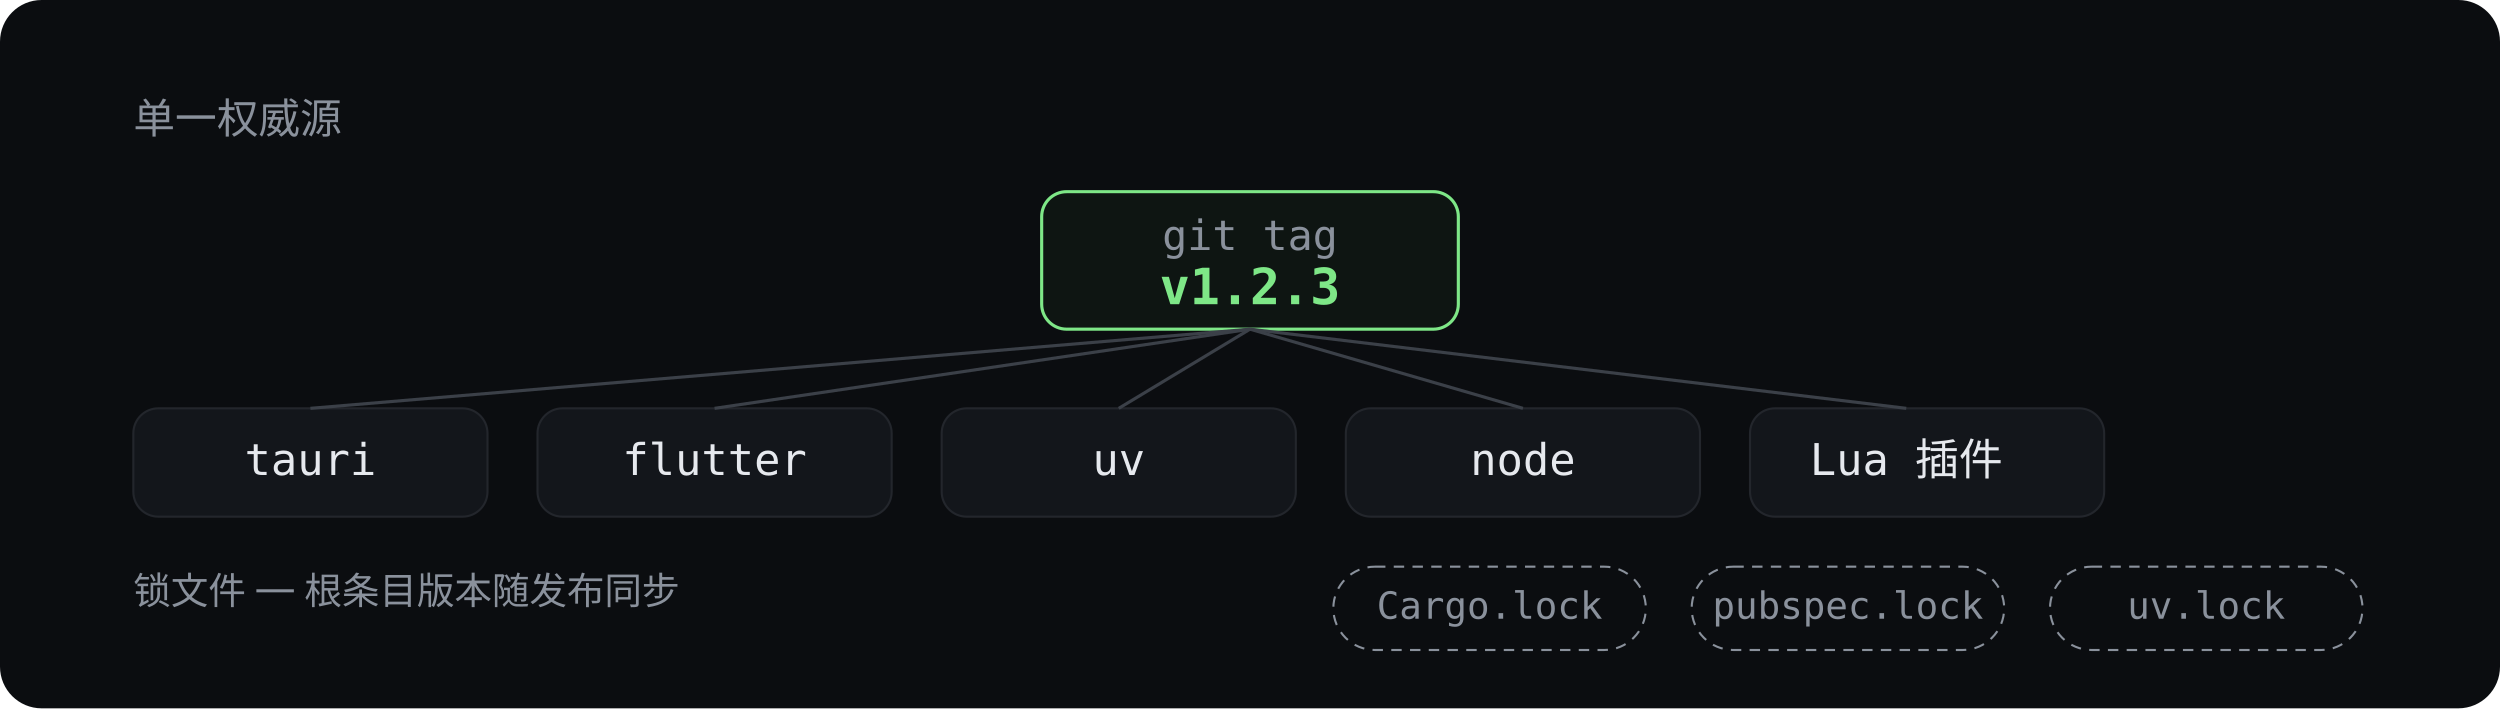
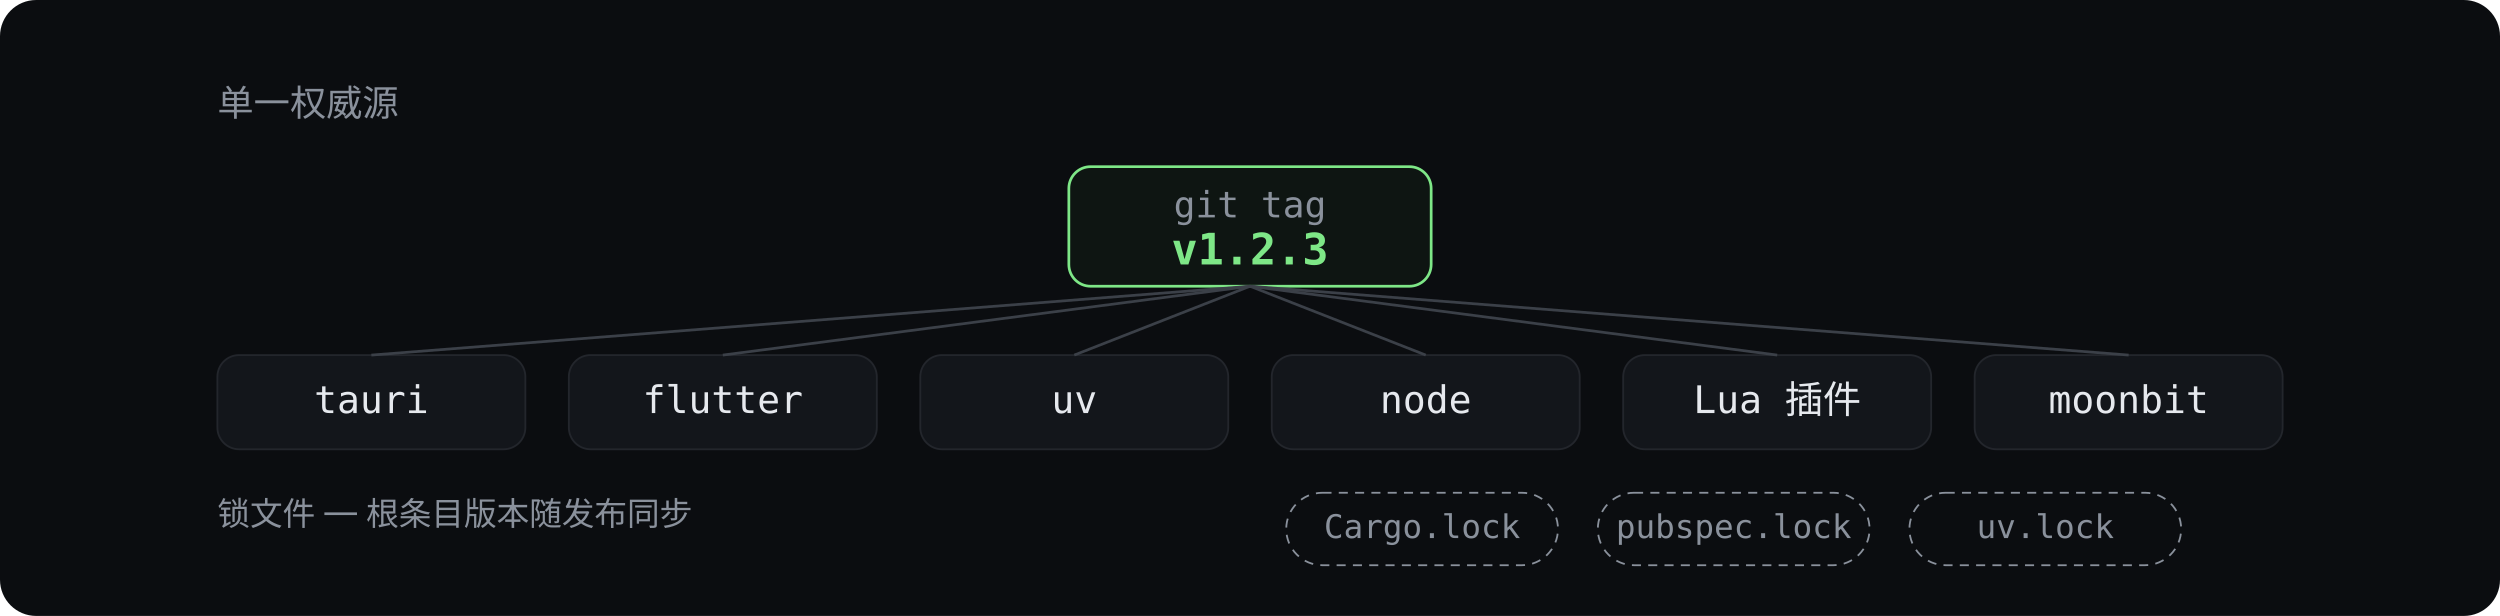
- <svg xmlns="http://www.w3.org/2000/svg" width="1200" height="340" viewBox="0 0 1200 340" role="img" aria-labelledby="flow-title flow-desc">
+ <svg xmlns="http://www.w3.org/2000/svg" width="1380" height="340" viewBox="0 0 1380 340" role="img" aria-labelledby="flow-title flow-desc">
  <defs>
    <style>
      .mono { font-family: ui-monospace, SFMono-Regular, Menlo, Consolas, monospace; }
      .sans { font-family: -apple-system, BlinkMacSystemFont, "Segoe UI", "PingFang SC", "Microsoft YaHei", sans-serif; }
    </style>
  </defs>
-   <rect width="1200" height="340" rx="20" fill="#0B0D10" />
-   <text class="sans" x="64" y="64" font-size="20" fill="#8A919C">单一权威源</text>
-   <rect x="500" y="92" width="200" height="66" rx="12" fill="#0E1512" stroke="#7EE787" stroke-width="1.5" />
-   <text class="mono" x="600" y="120" font-size="20" fill="#8A919C" text-anchor="middle">git tag</text>
-   <text class="mono" x="600" y="146" font-size="24" font-weight="700" fill="#7EE787" text-anchor="middle">v1.2.3</text>
+   <rect width="1380" height="340" rx="20" fill="#0B0D10" />
+   <text class="sans" x="120" y="64" font-size="20" fill="#8A919C">单一权威源</text>
+   <rect x="590" y="92" width="200" height="66" rx="12" fill="#0E1512" stroke="#7EE787" stroke-width="1.5" />
+   <text class="mono" x="690" y="120" font-size="20" fill="#8A919C" text-anchor="middle">git tag</text>
+   <text class="mono" x="690" y="146" font-size="24" font-weight="700" fill="#7EE787" text-anchor="middle">v1.2.3</text>
  <g>
-     <rect x="64" y="196" width="170" height="52" rx="12" fill="#13161B" stroke="#23262C" stroke-width="1" />
-     <rect x="258" y="196" width="170" height="52" rx="12" fill="#13161B" stroke="#23262C" stroke-width="1" />
-     <rect x="452" y="196" width="170" height="52" rx="12" fill="#13161B" stroke="#23262C" stroke-width="1" />
-     <rect x="646" y="196" width="170" height="52" rx="12" fill="#13161B" stroke="#23262C" stroke-width="1" />
-     <rect x="840" y="196" width="170" height="52" rx="12" fill="#13161B" stroke="#23262C" stroke-width="1" />
-     <text class="mono" x="149" y="228" font-size="21" fill="#E6E9EE" text-anchor="middle">tauri</text>
-     <text class="mono" x="343" y="228" font-size="21" fill="#E6E9EE" text-anchor="middle">flutter</text>
-     <text class="mono" x="537" y="228" font-size="21" fill="#E6E9EE" text-anchor="middle">uv</text>
-     <text class="mono" x="731" y="228" font-size="21" fill="#E6E9EE" text-anchor="middle">node</text>
-     <text class="mono" x="915" y="228" font-size="21" fill="#E6E9EE" text-anchor="middle">Lua 插件</text>
+     <rect x="120" y="196" width="170" height="52" rx="12" fill="#13161B" stroke="#23262C" stroke-width="1" />
+     <rect x="314" y="196" width="170" height="52" rx="12" fill="#13161B" stroke="#23262C" stroke-width="1" />
+     <rect x="508" y="196" width="170" height="52" rx="12" fill="#13161B" stroke="#23262C" stroke-width="1" />
+     <rect x="702" y="196" width="170" height="52" rx="12" fill="#13161B" stroke="#23262C" stroke-width="1" />
+     <rect x="896" y="196" width="170" height="52" rx="12" fill="#13161B" stroke="#23262C" stroke-width="1" />
+     <rect x="1090" y="196" width="170" height="52" rx="12" fill="#13161B" stroke="#23262C" stroke-width="1" />
+     <text class="mono" x="205" y="228" font-size="21" fill="#E6E9EE" text-anchor="middle">tauri</text>
+     <text class="mono" x="399" y="228" font-size="21" fill="#E6E9EE" text-anchor="middle">flutter</text>
+     <text class="mono" x="593" y="228" font-size="21" fill="#E6E9EE" text-anchor="middle">uv</text>
+     <text class="mono" x="787" y="228" font-size="21" fill="#E6E9EE" text-anchor="middle">node</text>
+     <text class="mono" x="981" y="228" font-size="21" fill="#E6E9EE" text-anchor="middle">Lua 插件</text>
+     <text class="mono" x="1175" y="228" font-size="21" fill="#E6E9EE" text-anchor="middle">moonbit</text>
  </g>
  <g stroke="#3B4048" stroke-width="1.5" fill="#3B4048">
-     <line x1="600" y1="158" x2="149" y2="196" />
-     <line x1="600" y1="158" x2="343" y2="196" />
-     <line x1="600" y1="158" x2="537" y2="196" />
-     <line x1="600" y1="158" x2="731" y2="196" />
-     <line x1="600" y1="158" x2="915" y2="196" />
+     <line x1="690" y1="158" x2="205" y2="196" />
+     <line x1="690" y1="158" x2="399" y2="196" />
+     <line x1="690" y1="158" x2="593" y2="196" />
+     <line x1="690" y1="158" x2="787" y2="196" />
+     <line x1="690" y1="158" x2="981" y2="196" />
+     <line x1="690" y1="158" x2="1175" y2="196" />
  </g>
-   <text class="sans" x="64" y="290" font-size="18" fill="#8A919C">锁文件 — 根条目版本随发布同步</text>
+   <text class="sans" x="120" y="290" font-size="18" fill="#8A919C">锁文件 — 根条目版本随发布同步</text>
  <g>
-     <rect x="640" y="272" width="150" height="40" rx="20" fill="none" stroke="#8A919C" stroke-width="1" stroke-dasharray="5 4" />
-     <rect x="812" y="272" width="150" height="40" rx="20" fill="none" stroke="#8A919C" stroke-width="1" stroke-dasharray="5 4" />
-     <rect x="984" y="272" width="150" height="40" rx="20" fill="none" stroke="#8A919C" stroke-width="1" stroke-dasharray="5 4" />
-     <text class="mono" x="715" y="297" font-size="18" fill="#8A919C" text-anchor="middle">Cargo.lock</text>
-     <text class="mono" x="887" y="297" font-size="18" fill="#8A919C" text-anchor="middle">pubspec.lock</text>
-     <text class="mono" x="1059" y="297" font-size="18" fill="#8A919C" text-anchor="middle">uv.lock</text>
+     <rect x="710" y="272" width="150" height="40" rx="20" fill="none" stroke="#8A919C" stroke-width="1" stroke-dasharray="5 4" />
+     <rect x="882" y="272" width="150" height="40" rx="20" fill="none" stroke="#8A919C" stroke-width="1" stroke-dasharray="5 4" />
+     <rect x="1054" y="272" width="150" height="40" rx="20" fill="none" stroke="#8A919C" stroke-width="1" stroke-dasharray="5 4" />
+     <text class="mono" x="785" y="297" font-size="18" fill="#8A919C" text-anchor="middle">Cargo.lock</text>
+     <text class="mono" x="957" y="297" font-size="18" fill="#8A919C" text-anchor="middle">pubspec.lock</text>
+     <text class="mono" x="1129" y="297" font-size="18" fill="#8A919C" text-anchor="middle">uv.lock</text>
  </g>
</svg>
